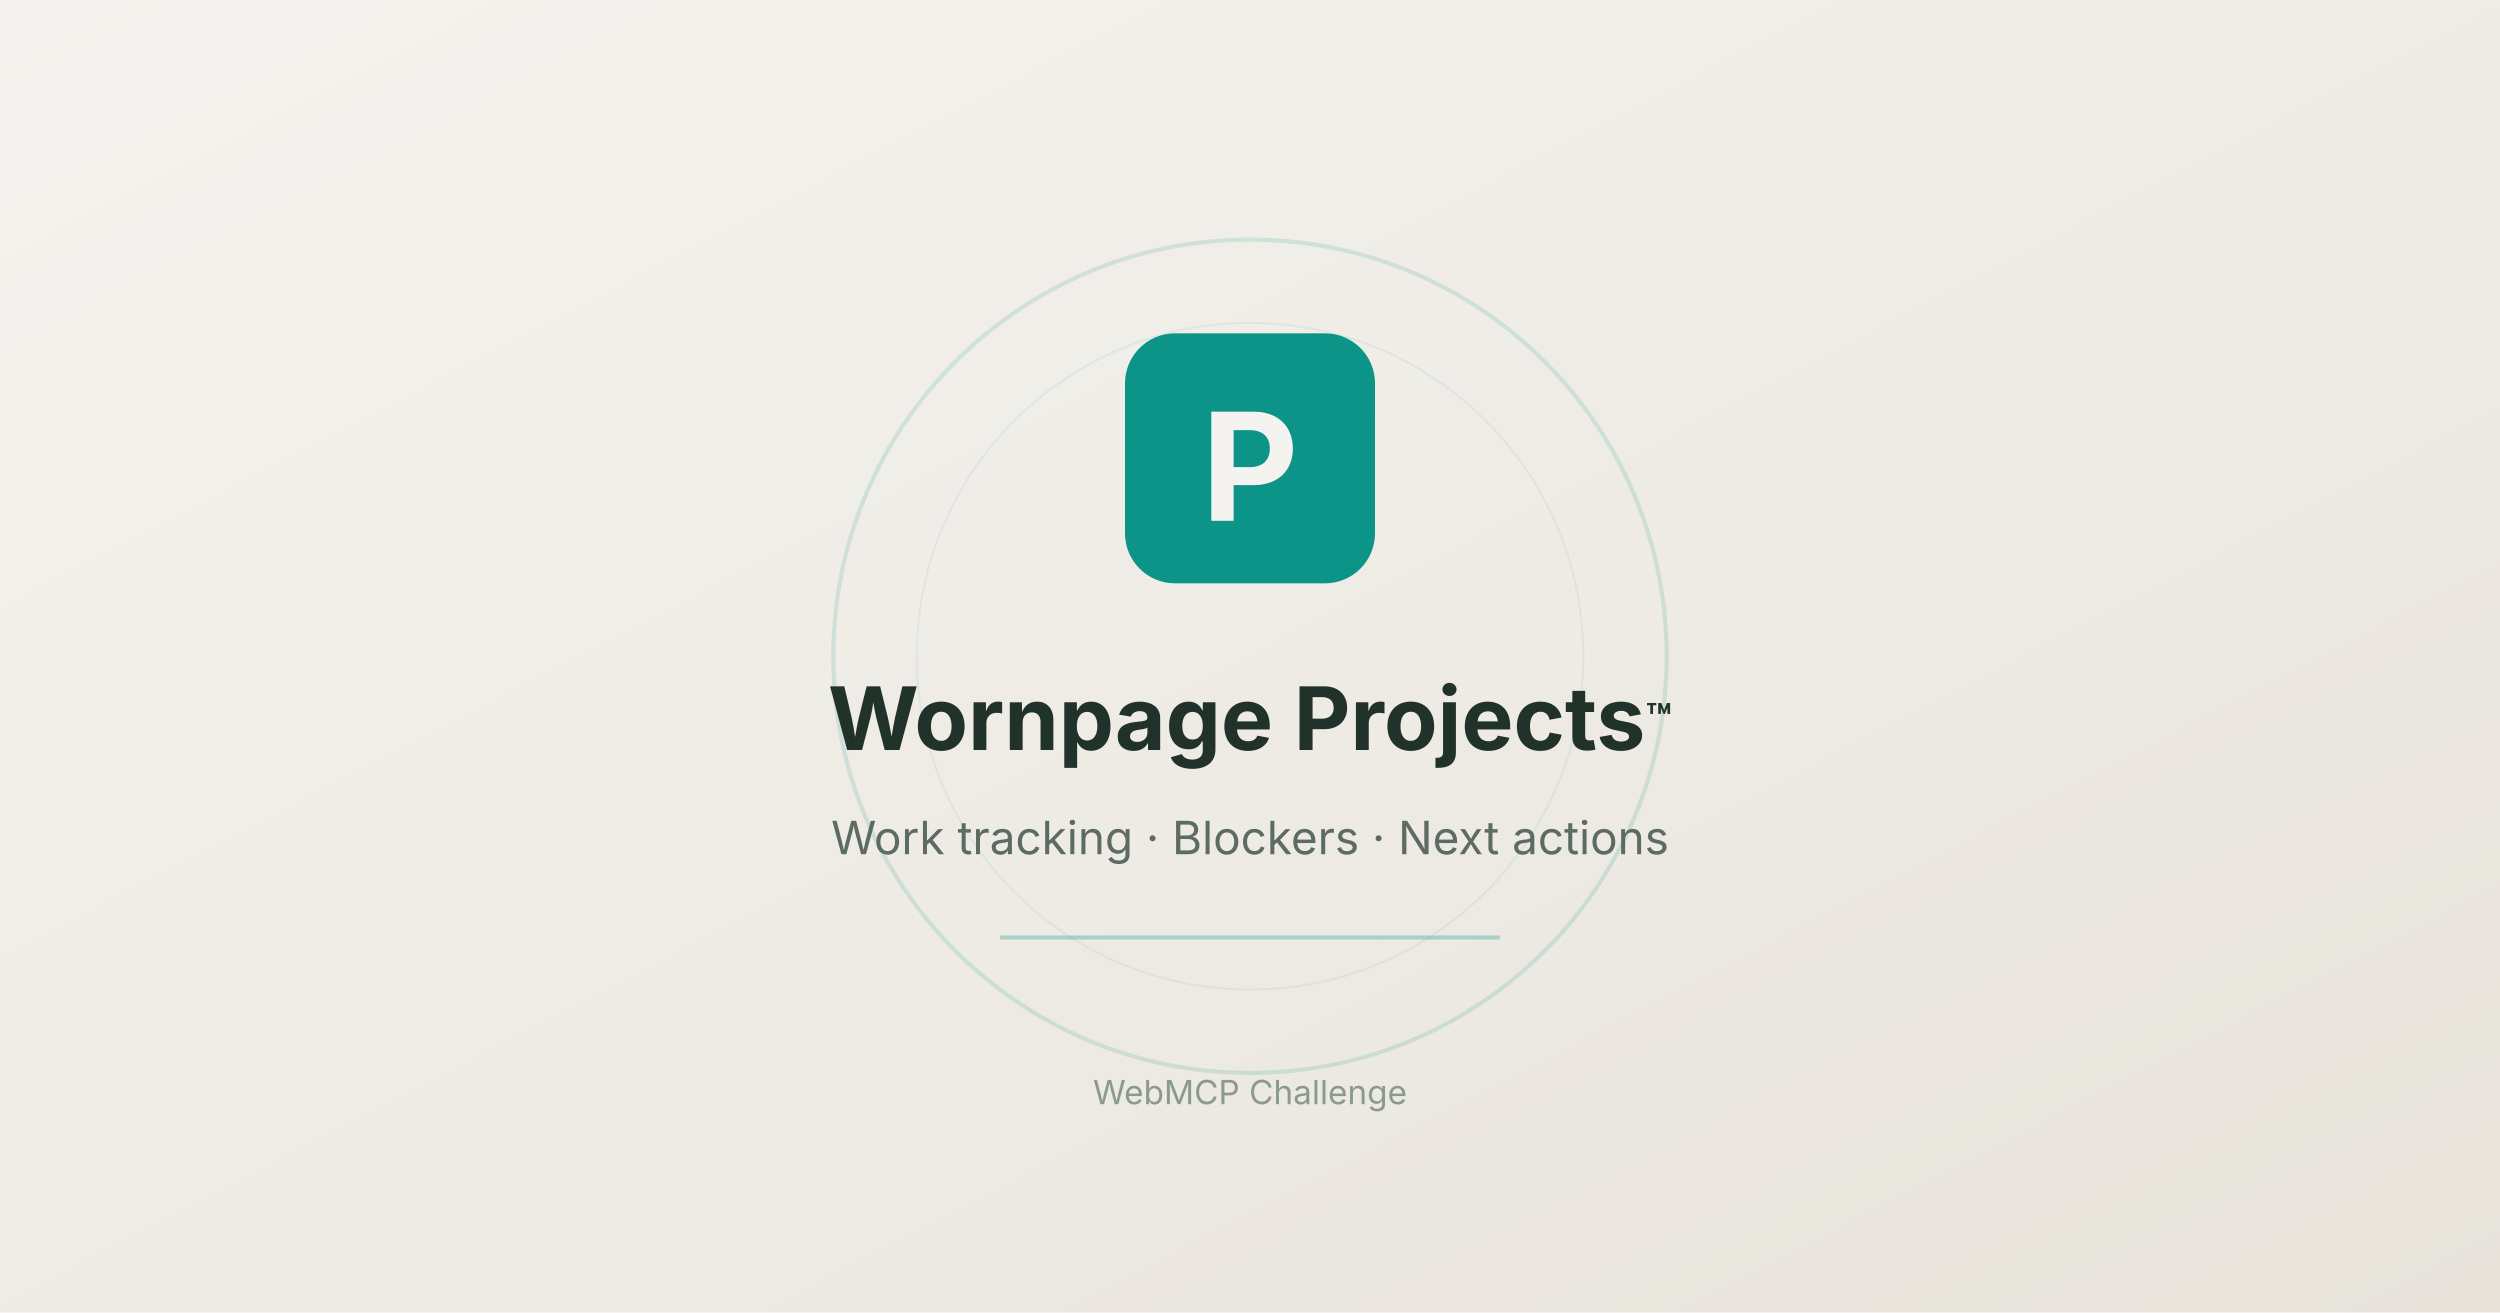
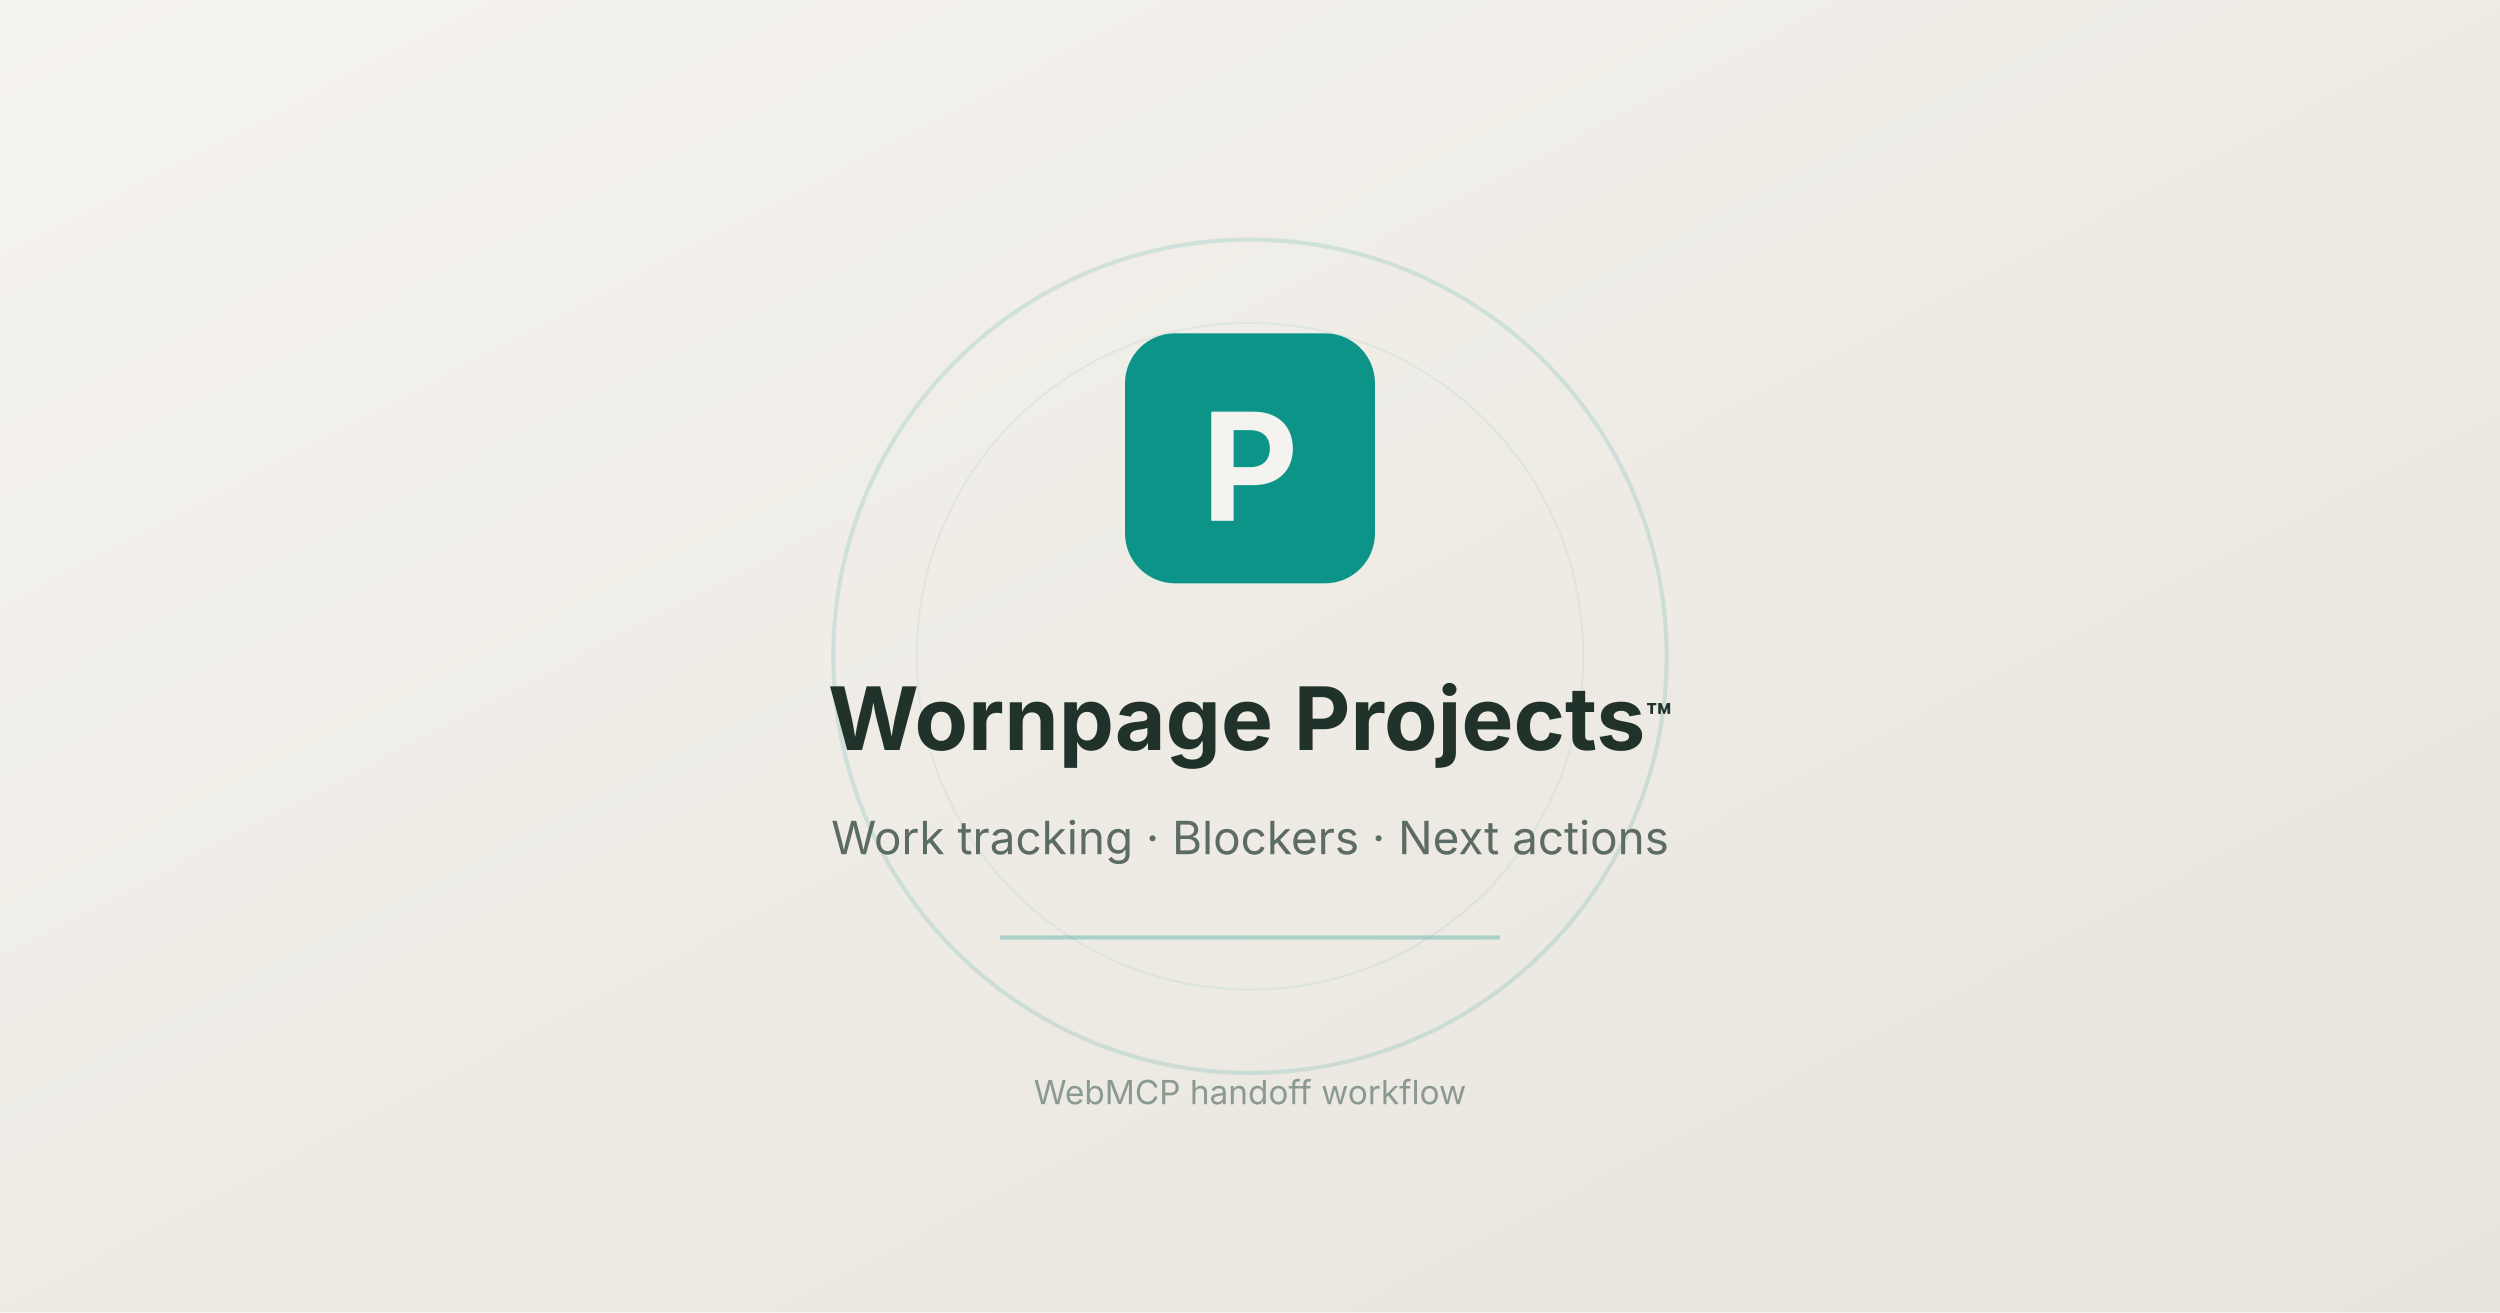
<svg xmlns="http://www.w3.org/2000/svg" viewBox="0 0 1200 630">
  <defs>
    <linearGradient id="bg" x1="0" y1="0" x2="1" y2="1">
      <stop offset="0%" stop-color="#f5f3ef" />
      <stop offset="100%" stop-color="#e8e4dc" />
    </linearGradient>
  </defs>
  <rect width="1200" height="630" fill="url(#bg)" />
  <circle cx="600" cy="315" r="200" fill="none" stroke="#0d9488" stroke-width="2" opacity="0.15" />
  <circle cx="600" cy="315" r="160" fill="none" stroke="#0d9488" stroke-width="1" opacity="0.08" />
  <rect x="540" y="160" width="120" height="120" rx="24" fill="#0d9488" />
  <text x="600" y="250" font-family="system-ui, -apple-system, sans-serif" font-size="72" font-weight="700" fill="#f5f3ef" text-anchor="middle">P</text>
  <text x="600" y="360" font-family="system-ui, -apple-system, sans-serif" font-size="42" font-weight="650" fill="#21322b" text-anchor="middle">Wornpage Projects<tspan font-size="20" baseline-shift="super">™</tspan>
  </text>
  <text x="600" y="410" font-family="system-ui, -apple-system, sans-serif" font-size="22" fill="#5c6b63" text-anchor="middle">Work tracking · Blockers · Next actions</text>
  <line x1="480" y1="450" x2="720" y2="450" stroke="#0d9488" stroke-width="2" opacity="0.3" />
-   <text x="600" y="530" font-family="system-ui, -apple-system, sans-serif" font-size="16" fill="#8a9a91" text-anchor="middle">WebMCP Challenge</text>
+   <text x="600" y="530" font-family="system-ui, -apple-system, sans-serif" font-size="16" fill="#8a9a91" text-anchor="middle">WebMCP handoff workflow</text>
</svg>
